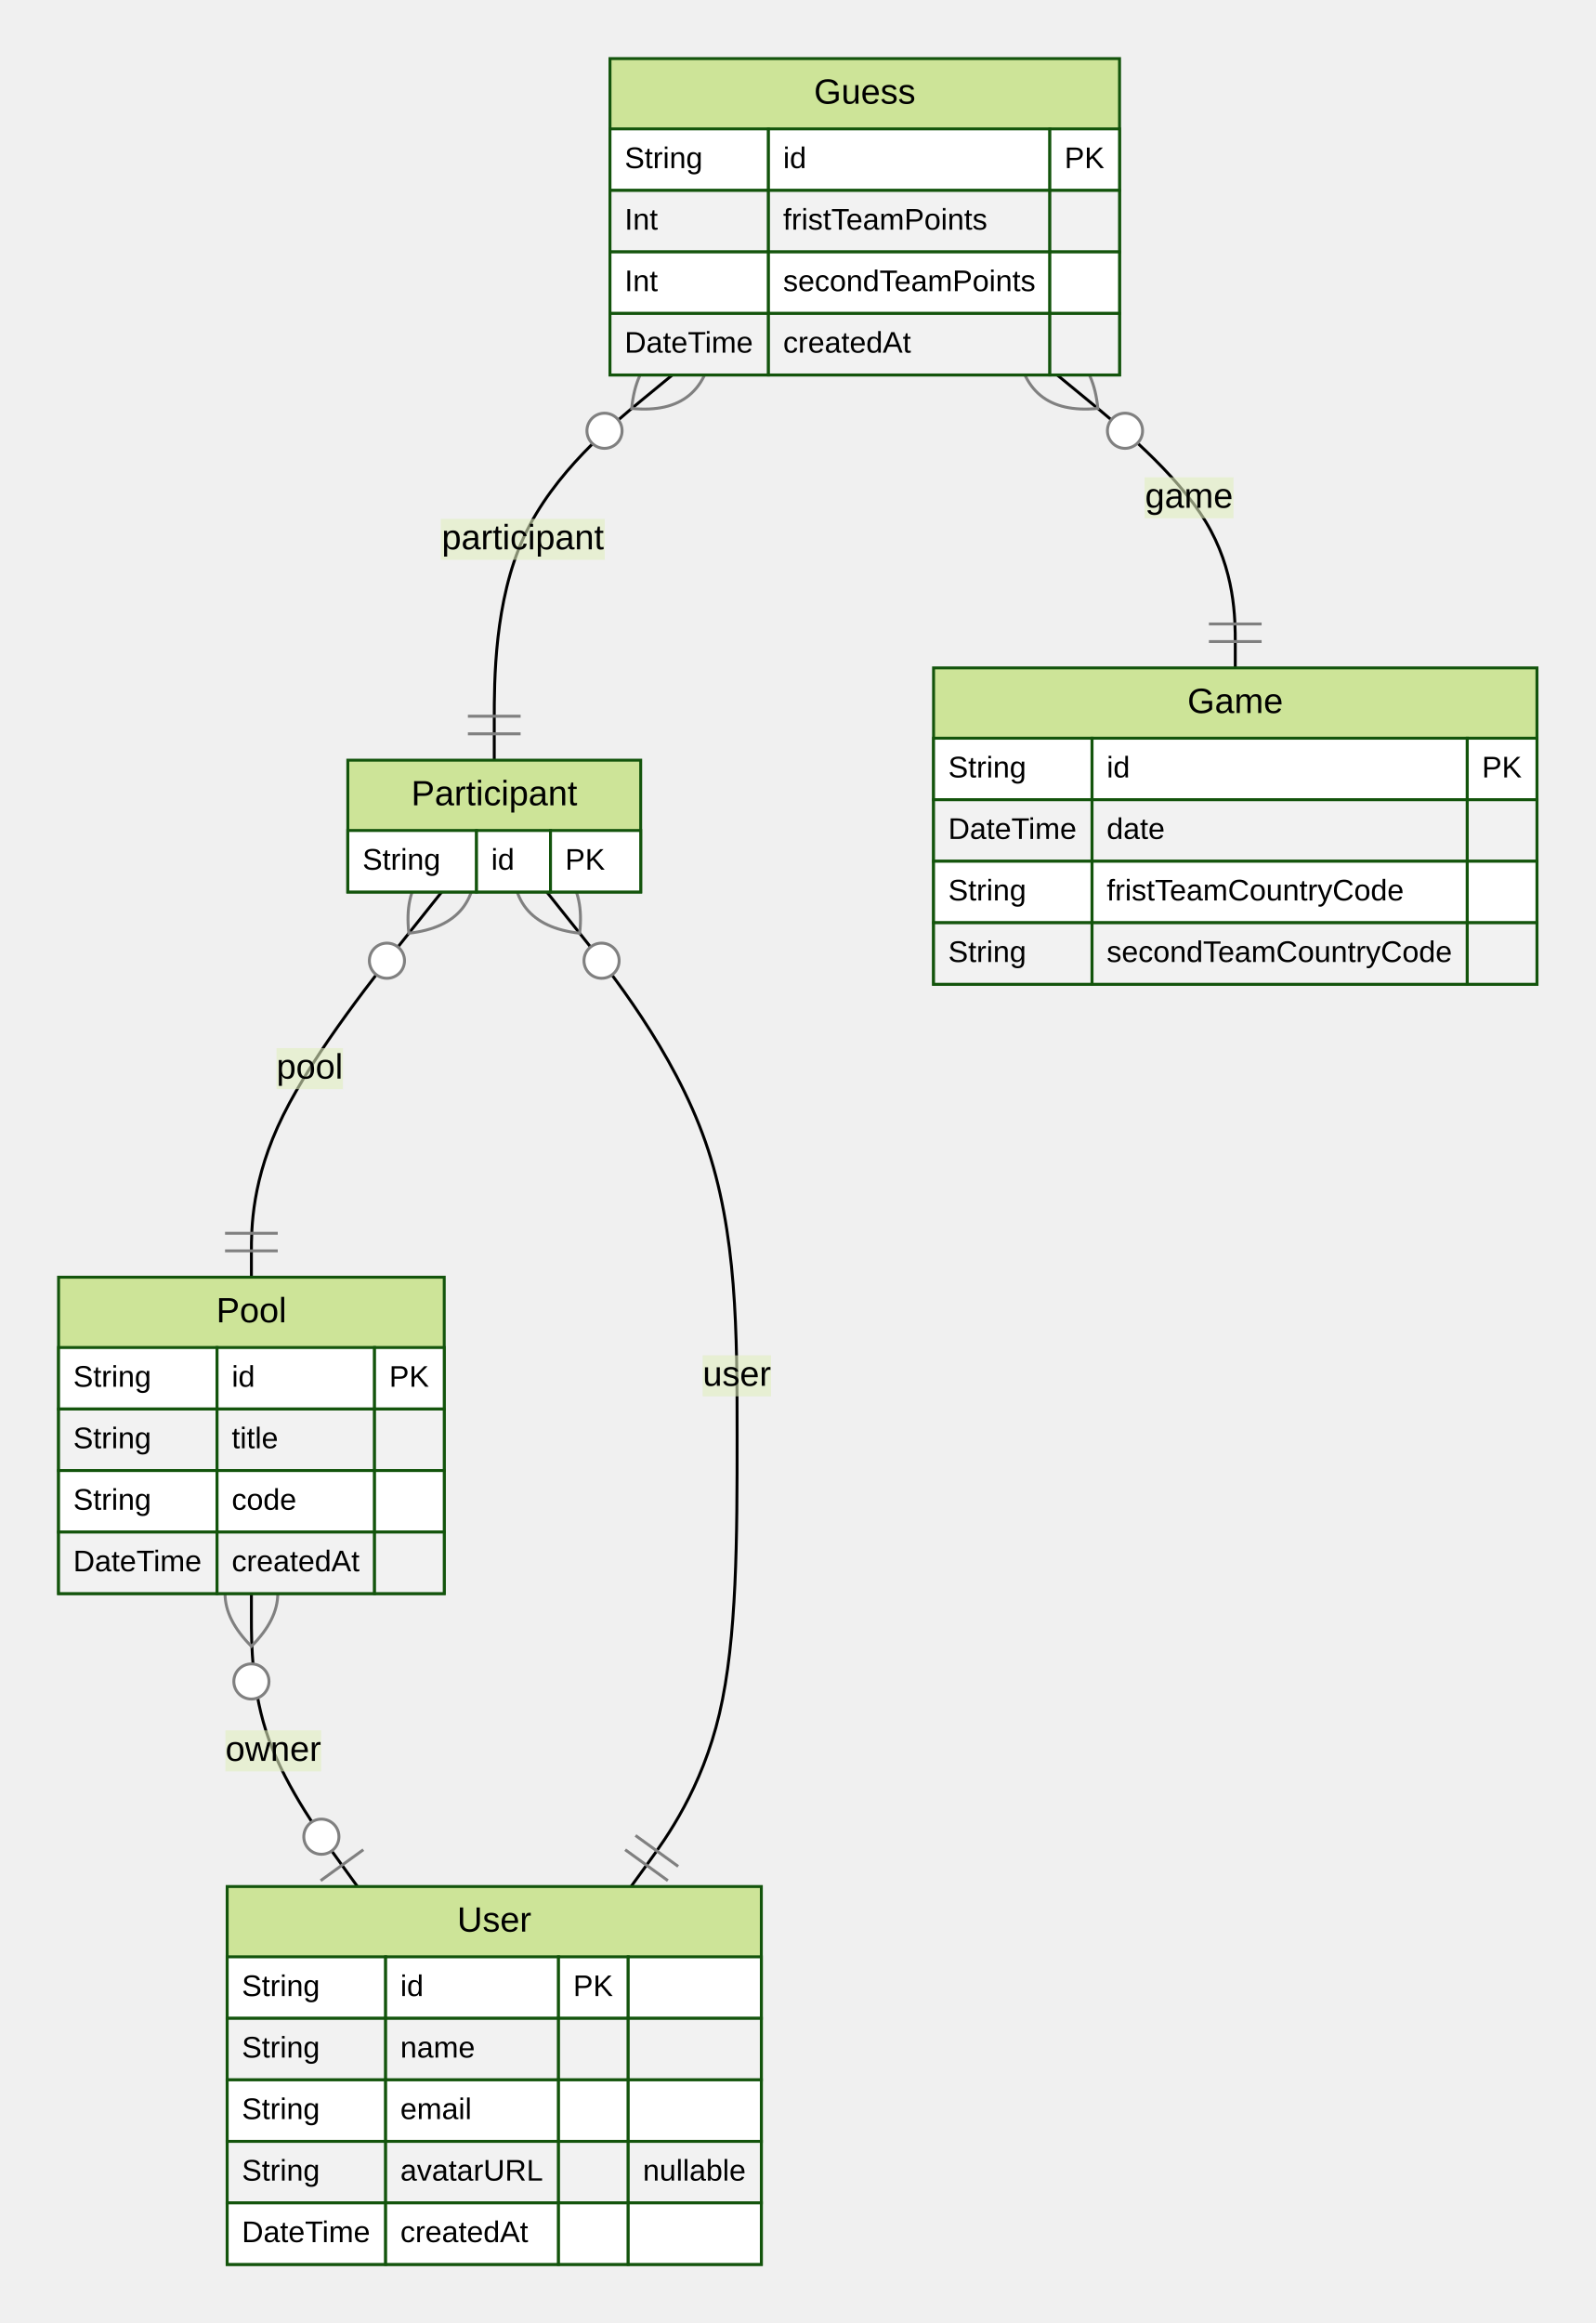
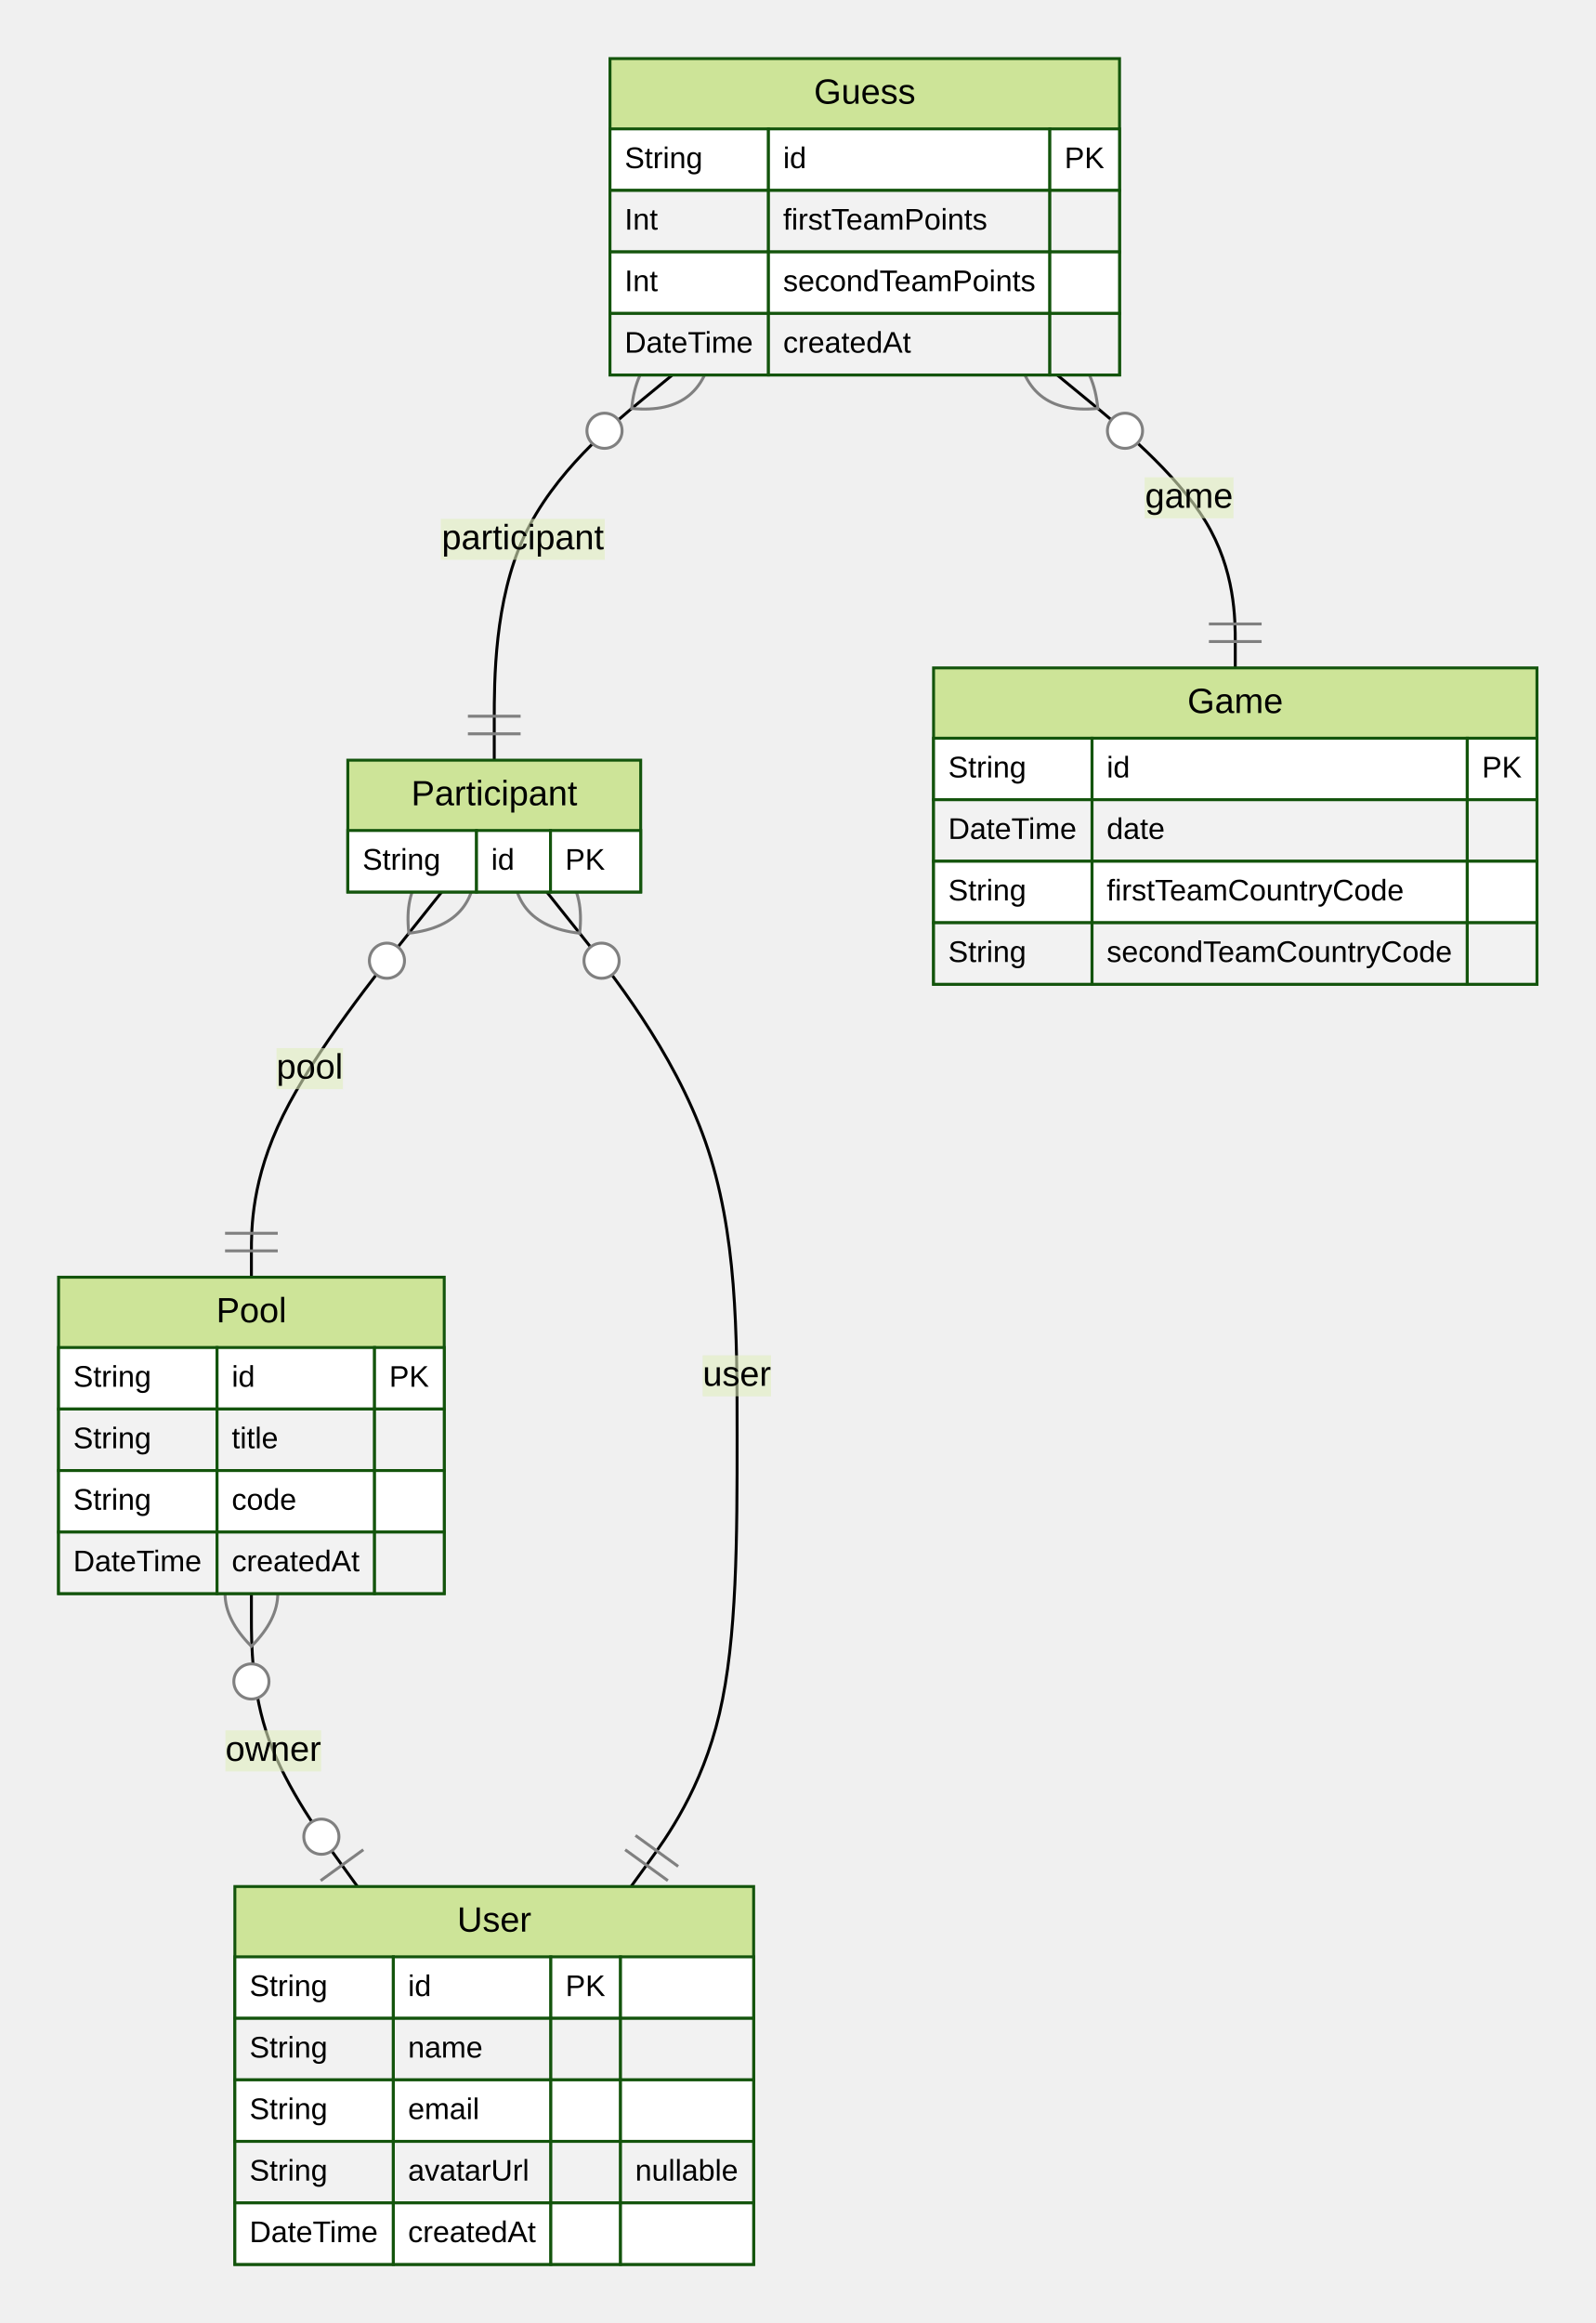
<svg xmlns="http://www.w3.org/2000/svg" aria-labelledby="chart-title-mermaid-0 chart-desc-mermaid-0" role="img" viewBox="0 0 544.791 793" style="max-width: 544.791px; background-color: white;" width="100%" id="mermaid-0">
  <style>#mermaid-0 {font-family:"trebuchet ms",verdana,arial,sans-serif;font-size:16px;fill:#000000;}#mermaid-0 .error-icon{fill:#552222;}#mermaid-0 .error-text{fill:#552222;stroke:#552222;}#mermaid-0 .edge-thickness-normal{stroke-width:2px;}#mermaid-0 .edge-thickness-thick{stroke-width:3.5px;}#mermaid-0 .edge-pattern-solid{stroke-dasharray:0;}#mermaid-0 .edge-pattern-dashed{stroke-dasharray:3;}#mermaid-0 .edge-pattern-dotted{stroke-dasharray:2;}#mermaid-0 .marker{fill:#000000;stroke:#000000;}#mermaid-0 .marker.cross{stroke:#000000;}#mermaid-0 svg{font-family:"trebuchet ms",verdana,arial,sans-serif;font-size:16px;}#mermaid-0 .entityBox{fill:#cde498;stroke:#13540c;}#mermaid-0 .attributeBoxOdd{fill:#ffffff;stroke:#13540c;}#mermaid-0 .attributeBoxEven{fill:#f2f2f2;stroke:#13540c;}#mermaid-0 .relationshipLabelBox{fill:hsl(78.158, 58.462%, 84.51%);opacity:0.7;background-color:hsl(78.158, 58.462%, 84.51%);}#mermaid-0 .relationshipLabelBox rect{opacity:0.5;}#mermaid-0 .relationshipLine{stroke:#000000;}#mermaid-0 :root{--mermaid-font-family:"trebuchet ms",verdana,arial,sans-serif;}</style>
  <g />
  <defs>
    <marker orient="auto" markerHeight="18" markerWidth="18" refY="9" refX="0" id="ONLY_ONE_START">
      <path d="M9,0 L9,18 M15,0 L15,18" fill="none" stroke="gray" />
    </marker>
  </defs>
  <defs>
    <marker orient="auto" markerHeight="18" markerWidth="18" refY="9" refX="18" id="ONLY_ONE_END">
      <path d="M3,0 L3,18 M9,0 L9,18" fill="none" stroke="gray" />
    </marker>
  </defs>
  <defs>
    <marker orient="auto" markerHeight="18" markerWidth="30" refY="9" refX="0" id="ZERO_OR_ONE_START">
      <circle r="6" cy="9" cx="21" fill="white" stroke="gray" />
      <path d="M9,0 L9,18" fill="none" stroke="gray" />
    </marker>
  </defs>
  <defs>
    <marker orient="auto" markerHeight="18" markerWidth="30" refY="9" refX="30" id="ZERO_OR_ONE_END">
      <circle r="6" cy="9" cx="9" fill="white" stroke="gray" />
      <path d="M21,0 L21,18" fill="none" stroke="gray" />
    </marker>
  </defs>
  <defs>
    <marker orient="auto" markerHeight="36" markerWidth="45" refY="18" refX="18" id="ONE_OR_MORE_START">
      <path d="M0,18 Q 18,0 36,18 Q 18,36 0,18 M42,9 L42,27" fill="none" stroke="gray" />
    </marker>
  </defs>
  <defs>
    <marker orient="auto" markerHeight="36" markerWidth="45" refY="18" refX="27" id="ONE_OR_MORE_END">
      <path d="M3,9 L3,27 M9,18 Q27,0 45,18 Q27,36 9,18" fill="none" stroke="gray" />
    </marker>
  </defs>
  <defs>
    <marker orient="auto" markerHeight="36" markerWidth="57" refY="18" refX="18" id="ZERO_OR_MORE_START">
      <circle r="6" cy="18" cx="48" fill="white" stroke="gray" />
      <path d="M0,18 Q18,0 36,18 Q18,36 0,18" fill="none" stroke="gray" />
    </marker>
  </defs>
  <defs>
    <marker orient="auto" markerHeight="36" markerWidth="57" refY="18" refX="39" id="ZERO_OR_MORE_END">
      <circle r="6" cy="18" cx="9" fill="white" stroke="gray" />
      <path d="M21,18 Q39,0 57,18 Q39,36 21,18" fill="none" stroke="gray" />
    </marker>
  </defs>
  <path marker-start="url(#ZERO_OR_MORE_START)" marker-end="url(#ZERO_OR_ONE_END)" fill="none" stroke="gray" d="M85.841,544L85.841,552.333C85.841,560.667,85.841,577.333,91.876,594C97.911,610.667,109.981,627.333,116.016,635.667L122.051,644" class="er relationshipLine" />
  <path marker-start="url(#ZERO_OR_MORE_START)" marker-end="url(#ONLY_ONE_END)" fill="none" stroke="gray" d="M186.702,304.5L197.532,318.083C208.362,331.667,230.023,358.833,240.853,389.75C251.683,420.667,251.683,455.333,251.683,490C251.683,524.667,251.683,559.333,245.648,585C239.613,610.667,227.543,627.333,221.508,635.667L215.473,644" class="er relationshipLine" />
  <path marker-start="url(#ZERO_OR_MORE_START)" marker-end="url(#ONLY_ONE_END)" fill="none" stroke="gray" d="M150.823,304.5L139.992,318.083C129.162,331.667,107.502,358.833,96.672,380.75C85.841,402.667,85.841,419.333,85.841,427.667L85.841,436" class="er relationshipLine" />
  <path marker-start="url(#ZERO_OR_MORE_START)" marker-end="url(#ONLY_ONE_END)" fill="none" stroke="gray" d="M229.583,128L219.446,136.333C209.309,144.667,189.036,161.333,178.899,183.25C168.762,205.167,168.762,232.333,168.762,245.917L168.762,259.5" class="er relationshipLine" />
  <path marker-start="url(#ZERO_OR_MORE_START)" marker-end="url(#ONLY_ONE_END)" fill="none" stroke="gray" d="M360.956,128L371.093,136.333C381.23,144.667,401.503,161.333,411.64,178C421.777,194.667,421.777,211.333,421.777,219.667L421.777,228" class="er relationshipLine" />
  <g transform="translate(20,436 )" id="Pool">
    <rect height="108" width="131.683" y="0" x="0" stroke="gray" fill-opacity="100%" fill="honeydew" class="er entityBox" />
    <text transform="translate(65.84149,12)" style="font-family: &quot;trebuchet ms&quot;, verdana, arial, sans-serif;; font-size: 12px" text-anchor="middle" dominant-baseline="middle" y="0" x="0" id="entity-Pool" class="er entityLabel">Pool</text>
    <rect height="21" width="54.113" y="24" x="0" stroke="gray" fill-opacity="100%" fill="honeydew" class="er attributeBoxOdd" />
    <text transform="translate(5,34.5)" style="font-family: &quot;trebuchet ms&quot;, verdana, arial, sans-serif;; font-size: 10.2px" text-anchor="left" dominant-baseline="middle" y="0" x="0" id="entity-Pool-attr-1-type" class="er entityLabel">String</text>
    <rect height="21" width="53.775" y="24" x="54.113" stroke="gray" fill-opacity="100%" fill="honeydew" class="er attributeBoxOdd" />
    <text transform="translate(59.11313,34.5)" style="font-family: &quot;trebuchet ms&quot;, verdana, arial, sans-serif;; font-size: 10.2px" text-anchor="left" dominant-baseline="middle" y="0" x="0" id="entity-Pool-attr-1-name" class="er entityLabel">id</text>
    <rect height="21" width="23.795" y="24" x="107.888" stroke="gray" fill-opacity="100%" fill="honeydew" class="er attributeBoxOdd" />
    <text transform="translate(112.888,34.5)" style="font-family: &quot;trebuchet ms&quot;, verdana, arial, sans-serif;; font-size: 10.2px" text-anchor="left" dominant-baseline="middle" y="0" x="0" id="entity-Pool-attr-1-key" class="er entityLabel">PK</text>
    <rect height="21" width="54.113" y="45" x="0" stroke="gray" fill-opacity="100%" fill="honeydew" class="er attributeBoxEven" />
    <text transform="translate(5,55.5)" style="font-family: &quot;trebuchet ms&quot;, verdana, arial, sans-serif;; font-size: 10.2px" text-anchor="left" dominant-baseline="middle" y="0" x="0" id="entity-Pool-attr-2-type" class="er entityLabel">String</text>
    <rect height="21" width="53.775" y="45" x="54.113" stroke="gray" fill-opacity="100%" fill="honeydew" class="er attributeBoxEven" />
    <text transform="translate(59.11313,55.5)" style="font-family: &quot;trebuchet ms&quot;, verdana, arial, sans-serif;; font-size: 10.2px" text-anchor="left" dominant-baseline="middle" y="0" x="0" id="entity-Pool-attr-2-name" class="er entityLabel">title</text>
    <rect height="21" width="23.795" y="45" x="107.888" stroke="gray" fill-opacity="100%" fill="honeydew" class="er attributeBoxEven" />
    <text transform="translate(112.888,55.5)" style="font-family: &quot;trebuchet ms&quot;, verdana, arial, sans-serif;; font-size: 10.2px" text-anchor="left" dominant-baseline="middle" y="0" x="0" id="entity-Pool-attr-2-key" class="er entityLabel" />
    <rect height="21" width="54.113" y="66" x="0" stroke="gray" fill-opacity="100%" fill="honeydew" class="er attributeBoxOdd" />
    <text transform="translate(5,76.5)" style="font-family: &quot;trebuchet ms&quot;, verdana, arial, sans-serif;; font-size: 10.2px" text-anchor="left" dominant-baseline="middle" y="0" x="0" id="entity-Pool-attr-3-type" class="er entityLabel">String</text>
    <rect height="21" width="53.775" y="66" x="54.113" stroke="gray" fill-opacity="100%" fill="honeydew" class="er attributeBoxOdd" />
    <text transform="translate(59.11313,76.5)" style="font-family: &quot;trebuchet ms&quot;, verdana, arial, sans-serif;; font-size: 10.2px" text-anchor="left" dominant-baseline="middle" y="0" x="0" id="entity-Pool-attr-3-name" class="er entityLabel">code</text>
    <rect height="21" width="23.795" y="66" x="107.888" stroke="gray" fill-opacity="100%" fill="honeydew" class="er attributeBoxOdd" />
    <text transform="translate(112.888,76.5)" style="font-family: &quot;trebuchet ms&quot;, verdana, arial, sans-serif;; font-size: 10.2px" text-anchor="left" dominant-baseline="middle" y="0" x="0" id="entity-Pool-attr-3-key" class="er entityLabel" />
    <rect height="21" width="54.113" y="87" x="0" stroke="gray" fill-opacity="100%" fill="honeydew" class="er attributeBoxEven" />
    <text transform="translate(5,97.5)" style="font-family: &quot;trebuchet ms&quot;, verdana, arial, sans-serif;; font-size: 10.2px" text-anchor="left" dominant-baseline="middle" y="0" x="0" id="entity-Pool-attr-4-type" class="er entityLabel">DateTime</text>
    <rect height="21" width="53.775" y="87" x="54.113" stroke="gray" fill-opacity="100%" fill="honeydew" class="er attributeBoxEven" />
    <text transform="translate(59.11313,97.5)" style="font-family: &quot;trebuchet ms&quot;, verdana, arial, sans-serif;; font-size: 10.2px" text-anchor="left" dominant-baseline="middle" y="0" x="0" id="entity-Pool-attr-4-name" class="er entityLabel">createdAt</text>
    <rect height="21" width="23.795" y="87" x="107.888" stroke="gray" fill-opacity="100%" fill="honeydew" class="er attributeBoxEven" />
    <text transform="translate(112.888,97.5)" style="font-family: &quot;trebuchet ms&quot;, verdana, arial, sans-serif;; font-size: 10.2px" text-anchor="left" dominant-baseline="middle" y="0" x="0" id="entity-Pool-attr-4-key" class="er entityLabel" />
  </g>
  <g transform="translate(118.7622,259.5 )" id="Participant">
    <rect height="45" width="100" y="0" x="0" stroke="gray" fill-opacity="100%" fill="honeydew" class="er entityBox" />
    <text transform="translate(50,12)" style="font-family: &quot;trebuchet ms&quot;, verdana, arial, sans-serif;; font-size: 12px" text-anchor="middle" dominant-baseline="middle" y="0" x="0" id="entity-Participant" class="er entityLabel">Participant</text>
    <rect height="21" width="43.945" y="24" x="0" stroke="gray" fill-opacity="100%" fill="honeydew" class="er attributeBoxOdd" />
    <text transform="translate(5,34.5)" style="font-family: &quot;trebuchet ms&quot;, verdana, arial, sans-serif;; font-size: 10.2px" text-anchor="left" dominant-baseline="middle" y="0" x="0" id="entity-Participant-attr-1-type" class="er entityLabel">String</text>
    <rect height="21" width="25.262" y="24" x="43.945" stroke="gray" fill-opacity="100%" fill="honeydew" class="er attributeBoxOdd" />
    <text transform="translate(48.94526,34.5)" style="font-family: &quot;trebuchet ms&quot;, verdana, arial, sans-serif;; font-size: 10.2px" text-anchor="left" dominant-baseline="middle" y="0" x="0" id="entity-Participant-attr-1-name" class="er entityLabel">id</text>
    <rect height="21" width="30.793" y="24" x="69.207" stroke="gray" fill-opacity="100%" fill="honeydew" class="er attributeBoxOdd" />
    <text transform="translate(74.20681,34.5)" style="font-family: &quot;trebuchet ms&quot;, verdana, arial, sans-serif;; font-size: 10.2px" text-anchor="left" dominant-baseline="middle" y="0" x="0" id="entity-Participant-attr-1-key" class="er entityLabel">PK</text>
  </g>
-   <g transform="translate(77.56744,644 )" id="User">
-     <rect height="129" width="182.39" y="0" x="0" stroke="gray" fill-opacity="100%" fill="honeydew" class="er entityBox" />
-     <text transform="translate(91.19479,12)" style="font-family: &quot;trebuchet ms&quot;, verdana, arial, sans-serif;; font-size: 12px" text-anchor="middle" dominant-baseline="middle" y="0" x="0" id="entity-User" class="er entityLabel">User</text>
+   <g transform="translate(80.19414,644 )" id="User">
+     <rect height="129" width="177.136" y="0" x="0" stroke="gray" fill-opacity="100%" fill="honeydew" class="er entityBox" />
+     <text transform="translate(88.5681,12)" style="font-family: &quot;trebuchet ms&quot;, verdana, arial, sans-serif;; font-size: 12px" text-anchor="middle" dominant-baseline="middle" y="0" x="0" id="entity-User" class="er entityLabel">User</text>
    <rect height="21" width="54.113" y="24" x="0" stroke="gray" fill-opacity="100%" fill="honeydew" class="er attributeBoxOdd" />
    <text transform="translate(5,34.5)" style="font-family: &quot;trebuchet ms&quot;, verdana, arial, sans-serif;; font-size: 10.2px" text-anchor="left" dominant-baseline="middle" y="0" x="0" id="entity-User-attr-1-type" class="er entityLabel">String</text>
-     <rect height="21" width="59.028" y="24" x="54.113" stroke="gray" fill-opacity="100%" fill="honeydew" class="er attributeBoxOdd" />
+     <rect height="21" width="53.775" y="24" x="54.113" stroke="gray" fill-opacity="100%" fill="honeydew" class="er attributeBoxOdd" />
    <text transform="translate(59.11313,34.5)" style="font-family: &quot;trebuchet ms&quot;, verdana, arial, sans-serif;; font-size: 10.2px" text-anchor="left" dominant-baseline="middle" y="0" x="0" id="entity-User-attr-1-name" class="er entityLabel">id</text>
-     <rect height="21" width="23.795" y="24" x="113.141" stroke="gray" fill-opacity="100%" fill="honeydew" class="er attributeBoxOdd" />
-     <text transform="translate(118.1414,34.5)" style="font-family: &quot;trebuchet ms&quot;, verdana, arial, sans-serif;; font-size: 10.2px" text-anchor="left" dominant-baseline="middle" y="0" x="0" id="entity-User-attr-1-key" class="er entityLabel">PK</text>
-     <rect height="21" width="45.453" y="24" x="136.936" stroke="gray" fill-opacity="100%" fill="honeydew" class="er attributeBoxOdd" />
-     <text transform="translate(141.9364,34.5)" style="font-family: &quot;trebuchet ms&quot;, verdana, arial, sans-serif;; font-size: 10.2px" text-anchor="left" dominant-baseline="middle" y="0" x="0" id="entity-User-attr-1-comment" class="er entityLabel" />
+     <rect height="21" width="23.795" y="24" x="107.888" stroke="gray" fill-opacity="100%" fill="honeydew" class="er attributeBoxOdd" />
+     <text transform="translate(112.888,34.5)" style="font-family: &quot;trebuchet ms&quot;, verdana, arial, sans-serif;; font-size: 10.2px" text-anchor="left" dominant-baseline="middle" y="0" x="0" id="entity-User-attr-1-key" class="er entityLabel">PK</text>
+     <rect height="21" width="45.453" y="24" x="131.683" stroke="gray" fill-opacity="100%" fill="honeydew" class="er attributeBoxOdd" />
+     <text transform="translate(136.683,34.5)" style="font-family: &quot;trebuchet ms&quot;, verdana, arial, sans-serif;; font-size: 10.2px" text-anchor="left" dominant-baseline="middle" y="0" x="0" id="entity-User-attr-1-comment" class="er entityLabel" />
    <rect height="21" width="54.113" y="45" x="0" stroke="gray" fill-opacity="100%" fill="honeydew" class="er attributeBoxEven" />
    <text transform="translate(5,55.5)" style="font-family: &quot;trebuchet ms&quot;, verdana, arial, sans-serif;; font-size: 10.2px" text-anchor="left" dominant-baseline="middle" y="0" x="0" id="entity-User-attr-2-type" class="er entityLabel">String</text>
-     <rect height="21" width="59.028" y="45" x="54.113" stroke="gray" fill-opacity="100%" fill="honeydew" class="er attributeBoxEven" />
+     <rect height="21" width="53.775" y="45" x="54.113" stroke="gray" fill-opacity="100%" fill="honeydew" class="er attributeBoxEven" />
    <text transform="translate(59.11313,55.5)" style="font-family: &quot;trebuchet ms&quot;, verdana, arial, sans-serif;; font-size: 10.2px" text-anchor="left" dominant-baseline="middle" y="0" x="0" id="entity-User-attr-2-name" class="er entityLabel">name</text>
-     <rect height="21" width="23.795" y="45" x="113.141" stroke="gray" fill-opacity="100%" fill="honeydew" class="er attributeBoxEven" />
-     <text transform="translate(118.1414,55.5)" style="font-family: &quot;trebuchet ms&quot;, verdana, arial, sans-serif;; font-size: 10.2px" text-anchor="left" dominant-baseline="middle" y="0" x="0" id="entity-User-attr-2-key" class="er entityLabel" />
-     <rect height="21" width="45.453" y="45" x="136.936" stroke="gray" fill-opacity="100%" fill="honeydew" class="er attributeBoxEven" />
-     <text transform="translate(141.9364,55.5)" style="font-family: &quot;trebuchet ms&quot;, verdana, arial, sans-serif;; font-size: 10.2px" text-anchor="left" dominant-baseline="middle" y="0" x="0" id="entity-User-attr-2-comment" class="er entityLabel" />
+     <rect height="21" width="23.795" y="45" x="107.888" stroke="gray" fill-opacity="100%" fill="honeydew" class="er attributeBoxEven" />
+     <text transform="translate(112.888,55.5)" style="font-family: &quot;trebuchet ms&quot;, verdana, arial, sans-serif;; font-size: 10.2px" text-anchor="left" dominant-baseline="middle" y="0" x="0" id="entity-User-attr-2-key" class="er entityLabel" />
+     <rect height="21" width="45.453" y="45" x="131.683" stroke="gray" fill-opacity="100%" fill="honeydew" class="er attributeBoxEven" />
+     <text transform="translate(136.683,55.5)" style="font-family: &quot;trebuchet ms&quot;, verdana, arial, sans-serif;; font-size: 10.2px" text-anchor="left" dominant-baseline="middle" y="0" x="0" id="entity-User-attr-2-comment" class="er entityLabel" />
    <rect height="21" width="54.113" y="66" x="0" stroke="gray" fill-opacity="100%" fill="honeydew" class="er attributeBoxOdd" />
    <text transform="translate(5,76.5)" style="font-family: &quot;trebuchet ms&quot;, verdana, arial, sans-serif;; font-size: 10.2px" text-anchor="left" dominant-baseline="middle" y="0" x="0" id="entity-User-attr-3-type" class="er entityLabel">String</text>
-     <rect height="21" width="59.028" y="66" x="54.113" stroke="gray" fill-opacity="100%" fill="honeydew" class="er attributeBoxOdd" />
+     <rect height="21" width="53.775" y="66" x="54.113" stroke="gray" fill-opacity="100%" fill="honeydew" class="er attributeBoxOdd" />
    <text transform="translate(59.11313,76.5)" style="font-family: &quot;trebuchet ms&quot;, verdana, arial, sans-serif;; font-size: 10.2px" text-anchor="left" dominant-baseline="middle" y="0" x="0" id="entity-User-attr-3-name" class="er entityLabel">email</text>
-     <rect height="21" width="23.795" y="66" x="113.141" stroke="gray" fill-opacity="100%" fill="honeydew" class="er attributeBoxOdd" />
-     <text transform="translate(118.1414,76.5)" style="font-family: &quot;trebuchet ms&quot;, verdana, arial, sans-serif;; font-size: 10.2px" text-anchor="left" dominant-baseline="middle" y="0" x="0" id="entity-User-attr-3-key" class="er entityLabel" />
-     <rect height="21" width="45.453" y="66" x="136.936" stroke="gray" fill-opacity="100%" fill="honeydew" class="er attributeBoxOdd" />
-     <text transform="translate(141.9364,76.5)" style="font-family: &quot;trebuchet ms&quot;, verdana, arial, sans-serif;; font-size: 10.2px" text-anchor="left" dominant-baseline="middle" y="0" x="0" id="entity-User-attr-3-comment" class="er entityLabel" />
+     <rect height="21" width="23.795" y="66" x="107.888" stroke="gray" fill-opacity="100%" fill="honeydew" class="er attributeBoxOdd" />
+     <text transform="translate(112.888,76.5)" style="font-family: &quot;trebuchet ms&quot;, verdana, arial, sans-serif;; font-size: 10.2px" text-anchor="left" dominant-baseline="middle" y="0" x="0" id="entity-User-attr-3-key" class="er entityLabel" />
+     <rect height="21" width="45.453" y="66" x="131.683" stroke="gray" fill-opacity="100%" fill="honeydew" class="er attributeBoxOdd" />
+     <text transform="translate(136.683,76.5)" style="font-family: &quot;trebuchet ms&quot;, verdana, arial, sans-serif;; font-size: 10.2px" text-anchor="left" dominant-baseline="middle" y="0" x="0" id="entity-User-attr-3-comment" class="er entityLabel" />
    <rect height="21" width="54.113" y="87" x="0" stroke="gray" fill-opacity="100%" fill="honeydew" class="er attributeBoxEven" />
    <text transform="translate(5,97.5)" style="font-family: &quot;trebuchet ms&quot;, verdana, arial, sans-serif;; font-size: 10.2px" text-anchor="left" dominant-baseline="middle" y="0" x="0" id="entity-User-attr-4-type" class="er entityLabel">String</text>
-     <rect height="21" width="59.028" y="87" x="54.113" stroke="gray" fill-opacity="100%" fill="honeydew" class="er attributeBoxEven" />
-     <text transform="translate(59.11313,97.5)" style="font-family: &quot;trebuchet ms&quot;, verdana, arial, sans-serif;; font-size: 10.2px" text-anchor="left" dominant-baseline="middle" y="0" x="0" id="entity-User-attr-4-name" class="er entityLabel">avatarURL</text>
-     <rect height="21" width="23.795" y="87" x="113.141" stroke="gray" fill-opacity="100%" fill="honeydew" class="er attributeBoxEven" />
-     <text transform="translate(118.1414,97.5)" style="font-family: &quot;trebuchet ms&quot;, verdana, arial, sans-serif;; font-size: 10.2px" text-anchor="left" dominant-baseline="middle" y="0" x="0" id="entity-User-attr-4-key" class="er entityLabel" />
-     <rect height="21" width="45.453" y="87" x="136.936" stroke="gray" fill-opacity="100%" fill="honeydew" class="er attributeBoxEven" />
-     <text transform="translate(141.9364,97.5)" style="font-family: &quot;trebuchet ms&quot;, verdana, arial, sans-serif;; font-size: 10.2px" text-anchor="left" dominant-baseline="middle" y="0" x="0" id="entity-User-attr-4-comment" class="er entityLabel">nullable</text>
+     <rect height="21" width="53.775" y="87" x="54.113" stroke="gray" fill-opacity="100%" fill="honeydew" class="er attributeBoxEven" />
+     <text transform="translate(59.11313,97.5)" style="font-family: &quot;trebuchet ms&quot;, verdana, arial, sans-serif;; font-size: 10.2px" text-anchor="left" dominant-baseline="middle" y="0" x="0" id="entity-User-attr-4-name" class="er entityLabel">avatarUrl</text>
+     <rect height="21" width="23.795" y="87" x="107.888" stroke="gray" fill-opacity="100%" fill="honeydew" class="er attributeBoxEven" />
+     <text transform="translate(112.888,97.5)" style="font-family: &quot;trebuchet ms&quot;, verdana, arial, sans-serif;; font-size: 10.2px" text-anchor="left" dominant-baseline="middle" y="0" x="0" id="entity-User-attr-4-key" class="er entityLabel" />
+     <rect height="21" width="45.453" y="87" x="131.683" stroke="gray" fill-opacity="100%" fill="honeydew" class="er attributeBoxEven" />
+     <text transform="translate(136.683,97.5)" style="font-family: &quot;trebuchet ms&quot;, verdana, arial, sans-serif;; font-size: 10.2px" text-anchor="left" dominant-baseline="middle" y="0" x="0" id="entity-User-attr-4-comment" class="er entityLabel">nullable</text>
    <rect height="21" width="54.113" y="108" x="0" stroke="gray" fill-opacity="100%" fill="honeydew" class="er attributeBoxOdd" />
    <text transform="translate(5,118.5)" style="font-family: &quot;trebuchet ms&quot;, verdana, arial, sans-serif;; font-size: 10.2px" text-anchor="left" dominant-baseline="middle" y="0" x="0" id="entity-User-attr-5-type" class="er entityLabel">DateTime</text>
-     <rect height="21" width="59.028" y="108" x="54.113" stroke="gray" fill-opacity="100%" fill="honeydew" class="er attributeBoxOdd" />
+     <rect height="21" width="53.775" y="108" x="54.113" stroke="gray" fill-opacity="100%" fill="honeydew" class="er attributeBoxOdd" />
    <text transform="translate(59.11313,118.5)" style="font-family: &quot;trebuchet ms&quot;, verdana, arial, sans-serif;; font-size: 10.2px" text-anchor="left" dominant-baseline="middle" y="0" x="0" id="entity-User-attr-5-name" class="er entityLabel">createdAt</text>
-     <rect height="21" width="23.795" y="108" x="113.141" stroke="gray" fill-opacity="100%" fill="honeydew" class="er attributeBoxOdd" />
-     <text transform="translate(118.1414,118.5)" style="font-family: &quot;trebuchet ms&quot;, verdana, arial, sans-serif;; font-size: 10.2px" text-anchor="left" dominant-baseline="middle" y="0" x="0" id="entity-User-attr-5-key" class="er entityLabel" />
-     <rect height="21" width="45.453" y="108" x="136.936" stroke="gray" fill-opacity="100%" fill="honeydew" class="er attributeBoxOdd" />
-     <text transform="translate(141.9364,118.5)" style="font-family: &quot;trebuchet ms&quot;, verdana, arial, sans-serif;; font-size: 10.2px" text-anchor="left" dominant-baseline="middle" y="0" x="0" id="entity-User-attr-5-comment" class="er entityLabel" />
+     <rect height="21" width="23.795" y="108" x="107.888" stroke="gray" fill-opacity="100%" fill="honeydew" class="er attributeBoxOdd" />
+     <text transform="translate(112.888,118.5)" style="font-family: &quot;trebuchet ms&quot;, verdana, arial, sans-serif;; font-size: 10.2px" text-anchor="left" dominant-baseline="middle" y="0" x="0" id="entity-User-attr-5-key" class="er entityLabel" />
+     <rect height="21" width="45.453" y="108" x="131.683" stroke="gray" fill-opacity="100%" fill="honeydew" class="er attributeBoxOdd" />
+     <text transform="translate(136.683,118.5)" style="font-family: &quot;trebuchet ms&quot;, verdana, arial, sans-serif;; font-size: 10.2px" text-anchor="left" dominant-baseline="middle" y="0" x="0" id="entity-User-attr-5-comment" class="er entityLabel" />
  </g>
  <g transform="translate(318.7622,228 )" id="Game">
    <rect height="108" width="206.029" y="0" x="0" stroke="gray" fill-opacity="100%" fill="honeydew" class="er entityBox" />
    <text transform="translate(103.0145,12)" style="font-family: &quot;trebuchet ms&quot;, verdana, arial, sans-serif;; font-size: 12px" text-anchor="middle" dominant-baseline="middle" y="0" x="0" id="entity-Game" class="er entityLabel">Game</text>
    <rect height="21" width="54.113" y="24" x="0" stroke="gray" fill-opacity="100%" fill="honeydew" class="er attributeBoxOdd" />
    <text transform="translate(5,34.5)" style="font-family: &quot;trebuchet ms&quot;, verdana, arial, sans-serif;; font-size: 10.2px" text-anchor="left" dominant-baseline="middle" y="0" x="0" id="entity-Game-attr-1-type" class="er entityLabel">String</text>
    <rect height="21" width="128.121" y="24" x="54.113" stroke="gray" fill-opacity="100%" fill="honeydew" class="er attributeBoxOdd" />
    <text transform="translate(59.11313,34.5)" style="font-family: &quot;trebuchet ms&quot;, verdana, arial, sans-serif;; font-size: 10.2px" text-anchor="left" dominant-baseline="middle" y="0" x="0" id="entity-Game-attr-1-name" class="er entityLabel">id</text>
    <rect height="21" width="23.795" y="24" x="182.234" stroke="gray" fill-opacity="100%" fill="honeydew" class="er attributeBoxOdd" />
    <text transform="translate(187.2339,34.5)" style="font-family: &quot;trebuchet ms&quot;, verdana, arial, sans-serif;; font-size: 10.2px" text-anchor="left" dominant-baseline="middle" y="0" x="0" id="entity-Game-attr-1-key" class="er entityLabel">PK</text>
    <rect height="21" width="54.113" y="45" x="0" stroke="gray" fill-opacity="100%" fill="honeydew" class="er attributeBoxEven" />
    <text transform="translate(5,55.5)" style="font-family: &quot;trebuchet ms&quot;, verdana, arial, sans-serif;; font-size: 10.2px" text-anchor="left" dominant-baseline="middle" y="0" x="0" id="entity-Game-attr-2-type" class="er entityLabel">DateTime</text>
    <rect height="21" width="128.121" y="45" x="54.113" stroke="gray" fill-opacity="100%" fill="honeydew" class="er attributeBoxEven" />
    <text transform="translate(59.11313,55.5)" style="font-family: &quot;trebuchet ms&quot;, verdana, arial, sans-serif;; font-size: 10.2px" text-anchor="left" dominant-baseline="middle" y="0" x="0" id="entity-Game-attr-2-name" class="er entityLabel">date</text>
    <rect height="21" width="23.795" y="45" x="182.234" stroke="gray" fill-opacity="100%" fill="honeydew" class="er attributeBoxEven" />
    <text transform="translate(187.2339,55.5)" style="font-family: &quot;trebuchet ms&quot;, verdana, arial, sans-serif;; font-size: 10.2px" text-anchor="left" dominant-baseline="middle" y="0" x="0" id="entity-Game-attr-2-key" class="er entityLabel" />
    <rect height="21" width="54.113" y="66" x="0" stroke="gray" fill-opacity="100%" fill="honeydew" class="er attributeBoxOdd" />
    <text transform="translate(5,76.5)" style="font-family: &quot;trebuchet ms&quot;, verdana, arial, sans-serif;; font-size: 10.2px" text-anchor="left" dominant-baseline="middle" y="0" x="0" id="entity-Game-attr-3-type" class="er entityLabel">String</text>
    <rect height="21" width="128.121" y="66" x="54.113" stroke="gray" fill-opacity="100%" fill="honeydew" class="er attributeBoxOdd" />
-     <text transform="translate(59.11313,76.5)" style="font-family: &quot;trebuchet ms&quot;, verdana, arial, sans-serif;; font-size: 10.2px" text-anchor="left" dominant-baseline="middle" y="0" x="0" id="entity-Game-attr-3-name" class="er entityLabel">fristTeamCountryCode</text>
+     <text transform="translate(59.11313,76.5)" style="font-family: &quot;trebuchet ms&quot;, verdana, arial, sans-serif;; font-size: 10.2px" text-anchor="left" dominant-baseline="middle" y="0" x="0" id="entity-Game-attr-3-name" class="er entityLabel">firstTeamCountryCode</text>
    <rect height="21" width="23.795" y="66" x="182.234" stroke="gray" fill-opacity="100%" fill="honeydew" class="er attributeBoxOdd" />
    <text transform="translate(187.2339,76.5)" style="font-family: &quot;trebuchet ms&quot;, verdana, arial, sans-serif;; font-size: 10.2px" text-anchor="left" dominant-baseline="middle" y="0" x="0" id="entity-Game-attr-3-key" class="er entityLabel" />
    <rect height="21" width="54.113" y="87" x="0" stroke="gray" fill-opacity="100%" fill="honeydew" class="er attributeBoxEven" />
    <text transform="translate(5,97.5)" style="font-family: &quot;trebuchet ms&quot;, verdana, arial, sans-serif;; font-size: 10.2px" text-anchor="left" dominant-baseline="middle" y="0" x="0" id="entity-Game-attr-4-type" class="er entityLabel">String</text>
    <rect height="21" width="128.121" y="87" x="54.113" stroke="gray" fill-opacity="100%" fill="honeydew" class="er attributeBoxEven" />
    <text transform="translate(59.11313,97.5)" style="font-family: &quot;trebuchet ms&quot;, verdana, arial, sans-serif;; font-size: 10.2px" text-anchor="left" dominant-baseline="middle" y="0" x="0" id="entity-Game-attr-4-name" class="er entityLabel">secondTeamCountryCode</text>
    <rect height="21" width="23.795" y="87" x="182.234" stroke="gray" fill-opacity="100%" fill="honeydew" class="er attributeBoxEven" />
    <text transform="translate(187.2339,97.5)" style="font-family: &quot;trebuchet ms&quot;, verdana, arial, sans-serif;; font-size: 10.2px" text-anchor="left" dominant-baseline="middle" y="0" x="0" id="entity-Game-attr-4-key" class="er entityLabel" />
  </g>
  <g transform="translate(208.2763,20 )" id="Guess">
    <rect height="108" width="173.986" y="0" x="0" stroke="gray" fill-opacity="100%" fill="honeydew" class="er entityBox" />
    <text transform="translate(86.99312,12)" style="font-family: &quot;trebuchet ms&quot;, verdana, arial, sans-serif;; font-size: 12px" text-anchor="middle" dominant-baseline="middle" y="0" x="0" id="entity-Guess" class="er entityLabel">Guess</text>
    <rect height="21" width="54.113" y="24" x="0" stroke="gray" fill-opacity="100%" fill="honeydew" class="er attributeBoxOdd" />
    <text transform="translate(5,34.5)" style="font-family: &quot;trebuchet ms&quot;, verdana, arial, sans-serif;; font-size: 10.2px" text-anchor="left" dominant-baseline="middle" y="0" x="0" id="entity-Guess-attr-1-type" class="er entityLabel">String</text>
    <rect height="21" width="96.078" y="24" x="54.113" stroke="gray" fill-opacity="100%" fill="honeydew" class="er attributeBoxOdd" />
    <text transform="translate(59.11313,34.5)" style="font-family: &quot;trebuchet ms&quot;, verdana, arial, sans-serif;; font-size: 10.2px" text-anchor="left" dominant-baseline="middle" y="0" x="0" id="entity-Guess-attr-1-name" class="er entityLabel">id</text>
    <rect height="21" width="23.795" y="24" x="150.191" stroke="gray" fill-opacity="100%" fill="honeydew" class="er attributeBoxOdd" />
    <text transform="translate(155.1913,34.5)" style="font-family: &quot;trebuchet ms&quot;, verdana, arial, sans-serif;; font-size: 10.2px" text-anchor="left" dominant-baseline="middle" y="0" x="0" id="entity-Guess-attr-1-key" class="er entityLabel">PK</text>
    <rect height="21" width="54.113" y="45" x="0" stroke="gray" fill-opacity="100%" fill="honeydew" class="er attributeBoxEven" />
    <text transform="translate(5,55.5)" style="font-family: &quot;trebuchet ms&quot;, verdana, arial, sans-serif;; font-size: 10.2px" text-anchor="left" dominant-baseline="middle" y="0" x="0" id="entity-Guess-attr-2-type" class="er entityLabel">Int</text>
    <rect height="21" width="96.078" y="45" x="54.113" stroke="gray" fill-opacity="100%" fill="honeydew" class="er attributeBoxEven" />
-     <text transform="translate(59.11313,55.5)" style="font-family: &quot;trebuchet ms&quot;, verdana, arial, sans-serif;; font-size: 10.2px" text-anchor="left" dominant-baseline="middle" y="0" x="0" id="entity-Guess-attr-2-name" class="er entityLabel">fristTeamPoints</text>
+     <text transform="translate(59.11313,55.5)" style="font-family: &quot;trebuchet ms&quot;, verdana, arial, sans-serif;; font-size: 10.2px" text-anchor="left" dominant-baseline="middle" y="0" x="0" id="entity-Guess-attr-2-name" class="er entityLabel">firstTeamPoints</text>
    <rect height="21" width="23.795" y="45" x="150.191" stroke="gray" fill-opacity="100%" fill="honeydew" class="er attributeBoxEven" />
    <text transform="translate(155.1913,55.5)" style="font-family: &quot;trebuchet ms&quot;, verdana, arial, sans-serif;; font-size: 10.2px" text-anchor="left" dominant-baseline="middle" y="0" x="0" id="entity-Guess-attr-2-key" class="er entityLabel" />
    <rect height="21" width="54.113" y="66" x="0" stroke="gray" fill-opacity="100%" fill="honeydew" class="er attributeBoxOdd" />
    <text transform="translate(5,76.5)" style="font-family: &quot;trebuchet ms&quot;, verdana, arial, sans-serif;; font-size: 10.2px" text-anchor="left" dominant-baseline="middle" y="0" x="0" id="entity-Guess-attr-3-type" class="er entityLabel">Int</text>
    <rect height="21" width="96.078" y="66" x="54.113" stroke="gray" fill-opacity="100%" fill="honeydew" class="er attributeBoxOdd" />
    <text transform="translate(59.11313,76.5)" style="font-family: &quot;trebuchet ms&quot;, verdana, arial, sans-serif;; font-size: 10.2px" text-anchor="left" dominant-baseline="middle" y="0" x="0" id="entity-Guess-attr-3-name" class="er entityLabel">secondTeamPoints</text>
    <rect height="21" width="23.795" y="66" x="150.191" stroke="gray" fill-opacity="100%" fill="honeydew" class="er attributeBoxOdd" />
    <text transform="translate(155.1913,76.5)" style="font-family: &quot;trebuchet ms&quot;, verdana, arial, sans-serif;; font-size: 10.2px" text-anchor="left" dominant-baseline="middle" y="0" x="0" id="entity-Guess-attr-3-key" class="er entityLabel" />
    <rect height="21" width="54.113" y="87" x="0" stroke="gray" fill-opacity="100%" fill="honeydew" class="er attributeBoxEven" />
    <text transform="translate(5,97.5)" style="font-family: &quot;trebuchet ms&quot;, verdana, arial, sans-serif;; font-size: 10.2px" text-anchor="left" dominant-baseline="middle" y="0" x="0" id="entity-Guess-attr-4-type" class="er entityLabel">DateTime</text>
    <rect height="21" width="96.078" y="87" x="54.113" stroke="gray" fill-opacity="100%" fill="honeydew" class="er attributeBoxEven" />
    <text transform="translate(59.11313,97.5)" style="font-family: &quot;trebuchet ms&quot;, verdana, arial, sans-serif;; font-size: 10.2px" text-anchor="left" dominant-baseline="middle" y="0" x="0" id="entity-Guess-attr-4-name" class="er entityLabel">createdAt</text>
    <rect height="21" width="23.795" y="87" x="150.191" stroke="gray" fill-opacity="100%" fill="honeydew" class="er attributeBoxEven" />
    <text transform="translate(155.1913,97.5)" style="font-family: &quot;trebuchet ms&quot;, verdana, arial, sans-serif;; font-size: 10.2px" text-anchor="left" dominant-baseline="middle" y="0" x="0" id="entity-Guess-attr-4-key" class="er entityLabel" />
  </g>
  <rect fill-opacity="85%" fill="white" height="14" width="32.688" y="590.7" x="76.968" class="er relationshipLabelBox" />
  <text style="font-family: &quot;trebuchet ms&quot;, verdana, arial, sans-serif;; font-size: 12px" dominant-baseline="middle" text-anchor="middle" y="597.7" x="93.312" id="rel1" class="er relationshipLabel">owner</text>
  <rect fill-opacity="85%" fill="white" height="14" width="23.348" y="462.676" x="239.928" class="er relationshipLabelBox" />
  <text style="font-family: &quot;trebuchet ms&quot;, verdana, arial, sans-serif;; font-size: 12px" dominant-baseline="middle" text-anchor="middle" y="469.676" x="251.601" id="rel2" class="er relationshipLabel">user</text>
  <rect fill-opacity="85%" fill="white" height="14" width="22.688" y="357.795" x="94.4" class="er relationshipLabelBox" />
  <text style="font-family: &quot;trebuchet ms&quot;, verdana, arial, sans-serif;; font-size: 12px" dominant-baseline="middle" text-anchor="middle" y="364.795" x="105.744" id="rel3" class="er relationshipLabel">pool</text>
  <rect fill-opacity="85%" fill="white" height="14" width="56.031" y="177.114" x="150.49" class="er relationshipLabelBox" />
  <text style="font-family: &quot;trebuchet ms&quot;, verdana, arial, sans-serif;; font-size: 12px" dominant-baseline="middle" text-anchor="middle" y="184.114" x="178.506" id="rel4" class="er relationshipLabel">participant</text>
  <rect fill-opacity="85%" fill="white" height="14" width="30.344" y="162.93" x="390.825" class="er relationshipLabelBox" />
  <text style="font-family: &quot;trebuchet ms&quot;, verdana, arial, sans-serif;; font-size: 12px" dominant-baseline="middle" text-anchor="middle" y="169.93" x="405.997" id="rel5" class="er relationshipLabel">game</text>
</svg>
